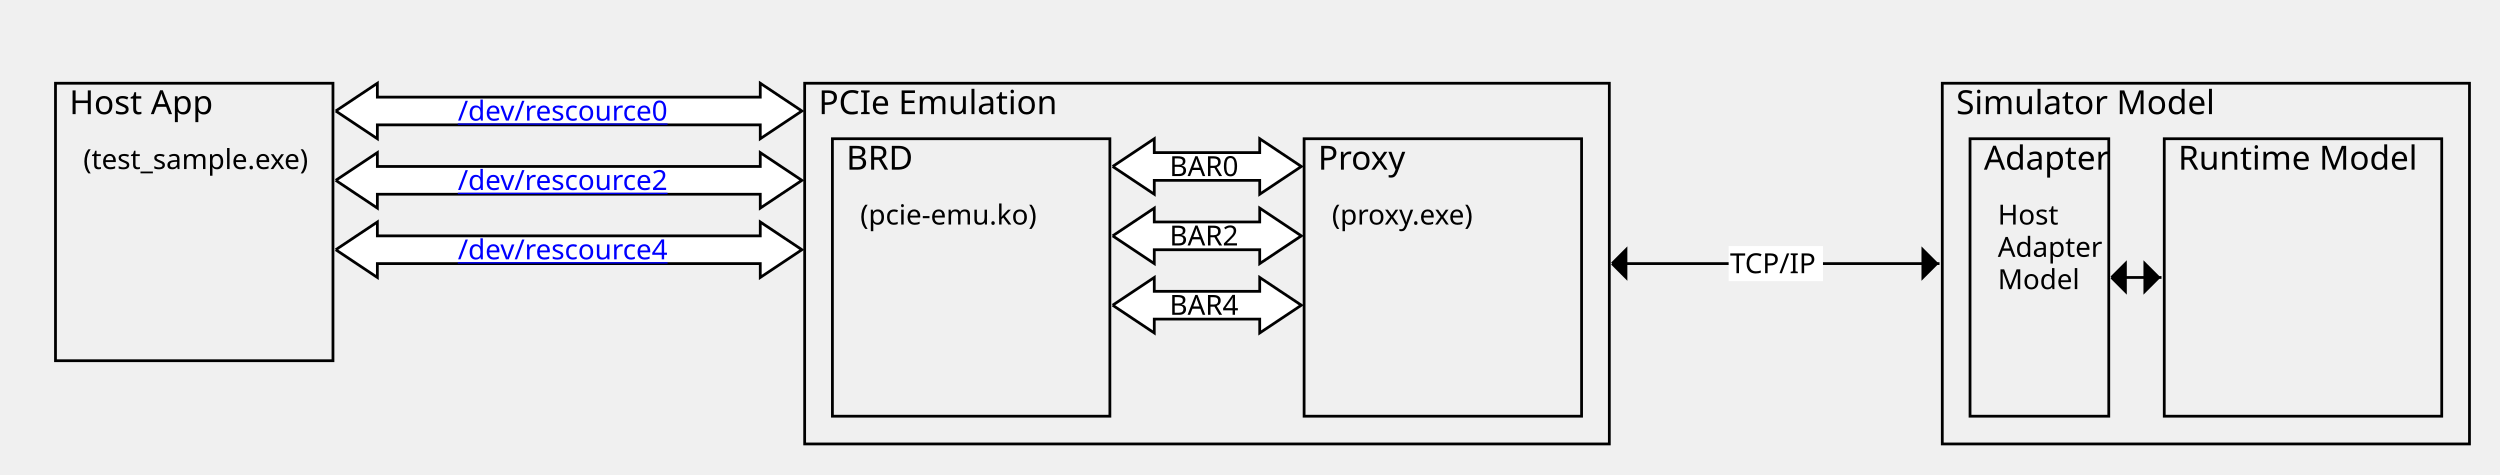
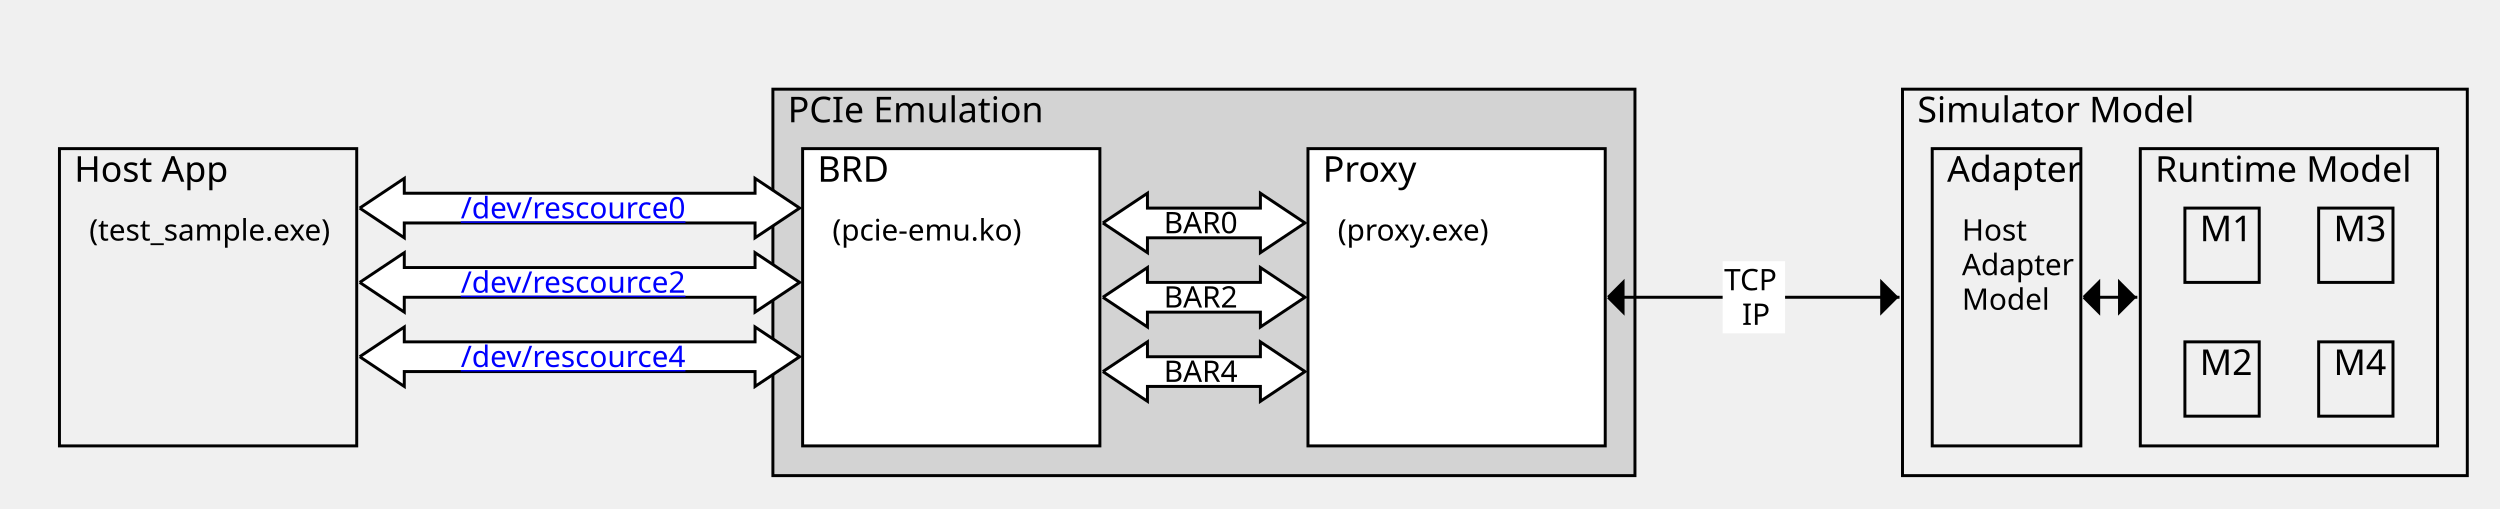
- <svg xmlns="http://www.w3.org/2000/svg" xmlns:xlink="http://www.w3.org/1999/xlink" contentStyleType="text/css" height="171px" preserveAspectRatio="none" style="width:901px;height:171px;background:#FFFFFF;" version="1.1" viewBox="0 0 901 171" width="901px" zoomAndPan="magnify">
+ <svg xmlns="http://www.w3.org/2000/svg" xmlns:xlink="http://www.w3.org/1999/xlink" contentStyleType="text/css" height="171px" preserveAspectRatio="none" style="width:841px;height:171px;background:#FFFFFF;" version="1.1" viewBox="0 0 841 171" width="841px" zoomAndPan="magnify">
  <defs />
  <g>
-     <rect fill="none" height="100" style="stroke:#000000;stroke-width:1.0;" width="100" x="20" y="30" />
-     <text fill="#000000" font-family="sans-serif" font-size="10" lengthAdjust="spacing" textLength="3" x="30" y="49.282"> </text>
-     <text fill="#000000" font-family="sans-serif" font-size="10" lengthAdjust="spacing" textLength="88" x="30" y="60.923">(test_sample.exe)</text>
-     <text fill="#000000" font-family="sans-serif" font-size="12" lengthAdjust="spacing" textLength="57" x="25" y="41.139">Host App</text>
-     <rect fill="none" height="130" style="stroke:#000000;stroke-width:1.0;" width="290" x="290" y="30" />
-     <rect fill="none" height="100" style="stroke:#000000;stroke-width:1.0;" width="100" x="300" y="50" />
-     <text fill="#000000" font-family="sans-serif" font-size="10" lengthAdjust="spacing" textLength="3" x="310" y="69.282"> </text>
-     <text fill="#000000" font-family="sans-serif" font-size="10" lengthAdjust="spacing" textLength="67" x="310" y="80.923">(pcie-emu.ko)</text>
-     <text fill="#000000" font-family="sans-serif" font-size="12" lengthAdjust="spacing" textLength="25" x="305" y="61.139">BRD</text>
-     <rect fill="none" height="100" style="stroke:#000000;stroke-width:1.0;" width="100" x="470" y="50" />
-     <text fill="#000000" font-family="sans-serif" font-size="10" lengthAdjust="spacing" textLength="3" x="480" y="69.282"> </text>
-     <text fill="#000000" font-family="sans-serif" font-size="10" lengthAdjust="spacing" textLength="57" x="480" y="80.923">(proxy.exe)</text>
-     <text fill="#000000" font-family="sans-serif" font-size="12" lengthAdjust="spacing" textLength="33" x="475" y="61.139">Proxy</text>
-     <text fill="#000000" font-family="sans-serif" font-size="12" lengthAdjust="spacing" textLength="93" x="295" y="41.139">PCIe Emulation</text>
-     <rect fill="none" height="130" style="stroke:#000000;stroke-width:1.0;" width="190" x="700" y="30" />
-     <rect fill="none" height="100" style="stroke:#000000;stroke-width:1.0;" width="50" x="710" y="50" />
-     <text fill="#000000" font-family="sans-serif" font-size="10" lengthAdjust="spacing" textLength="3" x="720" y="69.282"> </text>
-     <text fill="#000000" font-family="sans-serif" font-size="10" lengthAdjust="spacing" textLength="23" x="720" y="80.923">Host</text>
-     <text fill="#000000" font-family="sans-serif" font-size="10" lengthAdjust="spacing" textLength="39" x="720" y="92.564">Adapter</text>
-     <text fill="#000000" font-family="sans-serif" font-size="10" lengthAdjust="spacing" textLength="29" x="720" y="104.204">Model</text>
-     <text fill="#000000" font-family="sans-serif" font-size="12" lengthAdjust="spacing" textLength="50" x="715" y="61.139">Adapter</text>
-     <rect fill="none" height="100" style="stroke:#000000;stroke-width:1.0;" width="100" x="780" y="50" />
-     <text fill="#000000" font-family="sans-serif" font-size="12" lengthAdjust="spacing" textLength="92" x="785" y="61.139">Runtime Model</text>
-     <text fill="#000000" font-family="sans-serif" font-size="12" lengthAdjust="spacing" textLength="100" x="705" y="41.139">Simulator Model</text>
+     <rect fill="none" height="100" style="stroke:#000000;stroke-width:1.0;" width="100" x="20" y="50" />
+     <text fill="#000000" font-family="sans-serif" font-size="10" lengthAdjust="spacing" textLength="3" x="30" y="69.282"> </text>
+     <text fill="#000000" font-family="sans-serif" font-size="10" lengthAdjust="spacing" textLength="88" x="30" y="80.923">(test_sample.exe)</text>
+     <text fill="#000000" font-family="sans-serif" font-size="12" lengthAdjust="spacing" textLength="57" x="25" y="61.139">Host App</text>
+     <rect fill="#D3D3D3" height="130" style="stroke:#000000;stroke-width:1.0;" width="290" x="260" y="30" />
+     <rect fill="#FFFFFF" height="100" style="stroke:#000000;stroke-width:1.0;" width="100" x="270" y="50" />
+     <text fill="#000000" font-family="sans-serif" font-size="10" lengthAdjust="spacing" textLength="3" x="280" y="69.282"> </text>
+     <text fill="#000000" font-family="sans-serif" font-size="10" lengthAdjust="spacing" textLength="67" x="280" y="80.923">(pcie-emu.ko)</text>
+     <text fill="#000000" font-family="sans-serif" font-size="12" lengthAdjust="spacing" textLength="25" x="275" y="61.139">BRD</text>
+     <rect fill="#FFFFFF" height="100" style="stroke:#000000;stroke-width:1.0;" width="100" x="440" y="50" />
+     <text fill="#000000" font-family="sans-serif" font-size="10" lengthAdjust="spacing" textLength="3" x="450" y="69.282"> </text>
+     <text fill="#000000" font-family="sans-serif" font-size="10" lengthAdjust="spacing" textLength="57" x="450" y="80.923">(proxy.exe)</text>
+     <text fill="#000000" font-family="sans-serif" font-size="12" lengthAdjust="spacing" textLength="33" x="445" y="61.139">Proxy</text>
+     <text fill="#000000" font-family="sans-serif" font-size="12" lengthAdjust="spacing" textLength="93" x="265" y="41.139">PCIe Emulation</text>
+     <rect fill="none" height="130" style="stroke:#000000;stroke-width:1.0;" width="190" x="640" y="30" />
+     <rect fill="none" height="100" style="stroke:#000000;stroke-width:1.0;" width="50" x="650" y="50" />
+     <text fill="#000000" font-family="sans-serif" font-size="10" lengthAdjust="spacing" textLength="3" x="660" y="69.282"> </text>
+     <text fill="#000000" font-family="sans-serif" font-size="10" lengthAdjust="spacing" textLength="23" x="660" y="80.923">Host</text>
+     <text fill="#000000" font-family="sans-serif" font-size="10" lengthAdjust="spacing" textLength="39" x="660" y="92.564">Adapter</text>
+     <text fill="#000000" font-family="sans-serif" font-size="10" lengthAdjust="spacing" textLength="29" x="660" y="104.204">Model</text>
+     <text fill="#000000" font-family="sans-serif" font-size="12" lengthAdjust="spacing" textLength="50" x="655" y="61.139">Adapter</text>
+     <rect fill="none" height="100" style="stroke:#000000;stroke-width:1.0;" width="100" x="720" y="50" />
+     <rect fill="none" height="25" style="stroke:#000000;stroke-width:1.0;" width="25" x="735" y="70" />
+     <text fill="#000000" font-family="sans-serif" font-size="12" lengthAdjust="spacing" textLength="18" x="740" y="81.139">M1</text>
+     <rect fill="none" height="25" style="stroke:#000000;stroke-width:1.0;" width="25" x="735" y="115" />
+     <text fill="#000000" font-family="sans-serif" font-size="12" lengthAdjust="spacing" textLength="18" x="740" y="126.139">M2</text>
+     <rect fill="none" height="25" style="stroke:#000000;stroke-width:1.0;" width="25" x="780" y="70" />
+     <text fill="#000000" font-family="sans-serif" font-size="12" lengthAdjust="spacing" textLength="18" x="785" y="81.139">M3</text>
+     <rect fill="none" height="25" style="stroke:#000000;stroke-width:1.0;" width="25" x="780" y="115" />
+     <text fill="#000000" font-family="sans-serif" font-size="12" lengthAdjust="spacing" textLength="18" x="785" y="126.139">M4</text>
+     <text fill="#000000" font-family="sans-serif" font-size="12" lengthAdjust="spacing" textLength="92" x="725" y="61.139">Runtime Model</text>
+     <text fill="#000000" font-family="sans-serif" font-size="12" lengthAdjust="spacing" textLength="100" x="645" y="41.139">Simulator Model</text>
    <text fill="#000000" font-family="sans-serif" font-size="12" lengthAdjust="spacing" textLength="4" x="15" y="21.139"> </text>
-     <path d="M121,40 L136,30 L136,35 L274,35 L274,30 L289,40 L274,50 L274,45 L136,45 L136,50 L121,40 " fill="#FFFFFF" style="stroke:#000000;stroke-width:1.0;" />
+     <path d="M121,70 L136,60 L136,65 L254,65 L254,60 L269,70 L254,80 L254,75 L136,75 L136,80 L121,70 " fill="#FFFFFF" style="stroke:#000000;stroke-width:1.0;" />
    <a href="pcie_mapping.html#lblResource0" target="_top" title="pcie_mapping.html#lblResource0" xlink:actuate="onRequest" xlink:href="pcie_mapping.html#lblResource0" xlink:show="new" xlink:title="pcie_mapping.html#lblResource0" xlink:type="simple">
-       <text fill="#0000FF" font-family="sans-serif" font-size="10" lengthAdjust="spacing" text-decoration="underline" textLength="77" x="165" y="43.462">/dev/rescource0</text>
+       <text fill="#0000FF" font-family="sans-serif" font-size="10" lengthAdjust="spacing" text-decoration="underline" textLength="77" x="155" y="73.462">/dev/rescource0</text>
    </a>
-     <path d="M121,65 L136,55 L136,60 L274,60 L274,55 L289,65 L274,75 L274,70 L136,70 L136,75 L121,65 " fill="#FFFFFF" style="stroke:#000000;stroke-width:1.0;" />
+     <path d="M121,95 L136,85 L136,90 L254,90 L254,85 L269,95 L254,105 L254,100 L136,100 L136,105 L121,95 " fill="#FFFFFF" style="stroke:#000000;stroke-width:1.0;" />
    <a href="pcie_mapping.html#lblResource2" target="_top" title="pcie_mapping.html#lblResource2" xlink:actuate="onRequest" xlink:href="pcie_mapping.html#lblResource2" xlink:show="new" xlink:title="pcie_mapping.html#lblResource2" xlink:type="simple">
-       <text fill="#0000FF" font-family="sans-serif" font-size="10" lengthAdjust="spacing" text-decoration="underline" textLength="77" x="165" y="68.462">/dev/rescource2</text>
+       <text fill="#0000FF" font-family="sans-serif" font-size="10" lengthAdjust="spacing" text-decoration="underline" textLength="77" x="155" y="98.462">/dev/rescource2</text>
    </a>
-     <path d="M121,90 L136,80 L136,85 L274,85 L274,80 L289,90 L274,100 L274,95 L136,95 L136,100 L121,90 " fill="#FFFFFF" style="stroke:#000000;stroke-width:1.0;" />
+     <path d="M121,120 L136,110 L136,115 L254,115 L254,110 L269,120 L254,130 L254,125 L136,125 L136,130 L121,120 " fill="#FFFFFF" style="stroke:#000000;stroke-width:1.0;" />
    <a href="pcie_mapping.html#lblResource4" target="_top" title="pcie_mapping.html#lblResource4" xlink:actuate="onRequest" xlink:href="pcie_mapping.html#lblResource4" xlink:show="new" xlink:title="pcie_mapping.html#lblResource4" xlink:type="simple">
-       <text fill="#0000FF" font-family="sans-serif" font-size="10" lengthAdjust="spacing" text-decoration="underline" textLength="77" x="165" y="93.462">/dev/rescource4</text>
+       <text fill="#0000FF" font-family="sans-serif" font-size="10" lengthAdjust="spacing" text-decoration="underline" textLength="77" x="155" y="123.462">/dev/rescource4</text>
    </a>
-     <path d="M401,60 L416,50 L416,55 L454,55 L454,50 L469,60 L454,70 L454,65 L416,65 L416,70 L401,60 " fill="#FFFFFF" style="stroke:#000000;stroke-width:1.0;" />
-     <text fill="#000000" font-family="sans-serif" font-size="10" lengthAdjust="spacing" textLength="27" x="421.5" y="63.462">BAR0</text>
-     <path d="M401,85 L416,75 L416,80 L454,80 L454,75 L469,85 L454,95 L454,90 L416,90 L416,95 L401,85 " fill="#FFFFFF" style="stroke:#000000;stroke-width:1.0;" />
-     <text fill="#000000" font-family="sans-serif" font-size="10" lengthAdjust="spacing" textLength="27" x="421.5" y="88.462">BAR2</text>
-     <path d="M401,110 L416,100 L416,105 L454,105 L454,100 L469,110 L454,120 L454,115 L416,115 L416,120 L401,110 " fill="#FFFFFF" style="stroke:#000000;stroke-width:1.0;" />
-     <text fill="#000000" font-family="sans-serif" font-size="10" lengthAdjust="spacing" textLength="27" x="421.5" y="113.462">BAR4</text>
-     <path d="M698,95 L693,90 L693,100 L698,95 " fill="#000000" style="stroke:#000000;stroke-width:1.0;" />
-     <path d="M581,95 L586,90 L586,100 L581,95 " fill="#000000" style="stroke:#000000;stroke-width:1.0;" />
-     <line style="stroke:#000000;stroke-width:1.0;" x1="581" x2="699" y1="95" y2="95" />
-     <rect fill="#FFFFFF" height="11.641" style="stroke:#FFFFFF;stroke-width:1.0;" width="33" x="623.5" y="89.18" />
-     <text fill="#000000" font-family="sans-serif" font-size="10" lengthAdjust="spacing" textLength="33" x="623.5" y="98.462">TCP/IP</text>
-     <path d="M778,100 L773,95 L773,105 L778,100 " fill="#000000" style="stroke:#000000;stroke-width:1.0;" />
-     <path d="M761,100 L766,95 L766,105 L761,100 " fill="#000000" style="stroke:#000000;stroke-width:1.0;" />
-     <line style="stroke:#000000;stroke-width:1.0;" x1="761" x2="779" y1="100" y2="100" />
+     <path d="M371,75 L386,65 L386,70 L424,70 L424,65 L439,75 L424,85 L424,80 L386,80 L386,85 L371,75 " fill="#FFFFFF" style="stroke:#000000;stroke-width:1.0;" />
+     <text fill="#000000" font-family="sans-serif" font-size="10" lengthAdjust="spacing" textLength="27" x="391.5" y="78.462">BAR0</text>
+     <path d="M371,100 L386,90 L386,95 L424,95 L424,90 L439,100 L424,110 L424,105 L386,105 L386,110 L371,100 " fill="#FFFFFF" style="stroke:#000000;stroke-width:1.0;" />
+     <text fill="#000000" font-family="sans-serif" font-size="10" lengthAdjust="spacing" textLength="27" x="391.5" y="103.462">BAR2</text>
+     <path d="M371,125 L386,115 L386,120 L424,120 L424,115 L439,125 L424,135 L424,130 L386,130 L386,135 L371,125 " fill="#FFFFFF" style="stroke:#000000;stroke-width:1.0;" />
+     <text fill="#000000" font-family="sans-serif" font-size="10" lengthAdjust="spacing" textLength="27" x="391.5" y="128.462">BAR4</text>
+     <path d="M638,100 L633,95 L633,105 L638,100 " fill="#000000" style="stroke:#000000;stroke-width:1.0;" />
+     <path d="M541,100 L546,95 L546,105 L541,100 " fill="#000000" style="stroke:#000000;stroke-width:1.0;" />
+     <line style="stroke:#000000;stroke-width:1.0;" x1="541" x2="639" y1="100" y2="100" />
+     <rect fill="#FFFFFF" height="23.281" style="stroke:#FFFFFF;stroke-width:1.0;" width="20" x="580" y="88.359" />
+     <text fill="#000000" font-family="sans-serif" font-size="10" lengthAdjust="spacing" textLength="20" x="580" y="97.642">TCP</text>
+     <text fill="#000000" font-family="sans-serif" font-size="10" lengthAdjust="spacing" textLength="10" x="586" y="109.282">IP</text>
+     <path d="M718,100 L713,95 L713,105 L718,100 " fill="#000000" style="stroke:#000000;stroke-width:1.0;" />
+     <path d="M701,100 L706,95 L706,105 L701,100 " fill="#000000" style="stroke:#000000;stroke-width:1.0;" />
+     <line style="stroke:#000000;stroke-width:1.0;" x1="701" x2="719" y1="100" y2="100" />
  </g>
</svg>
